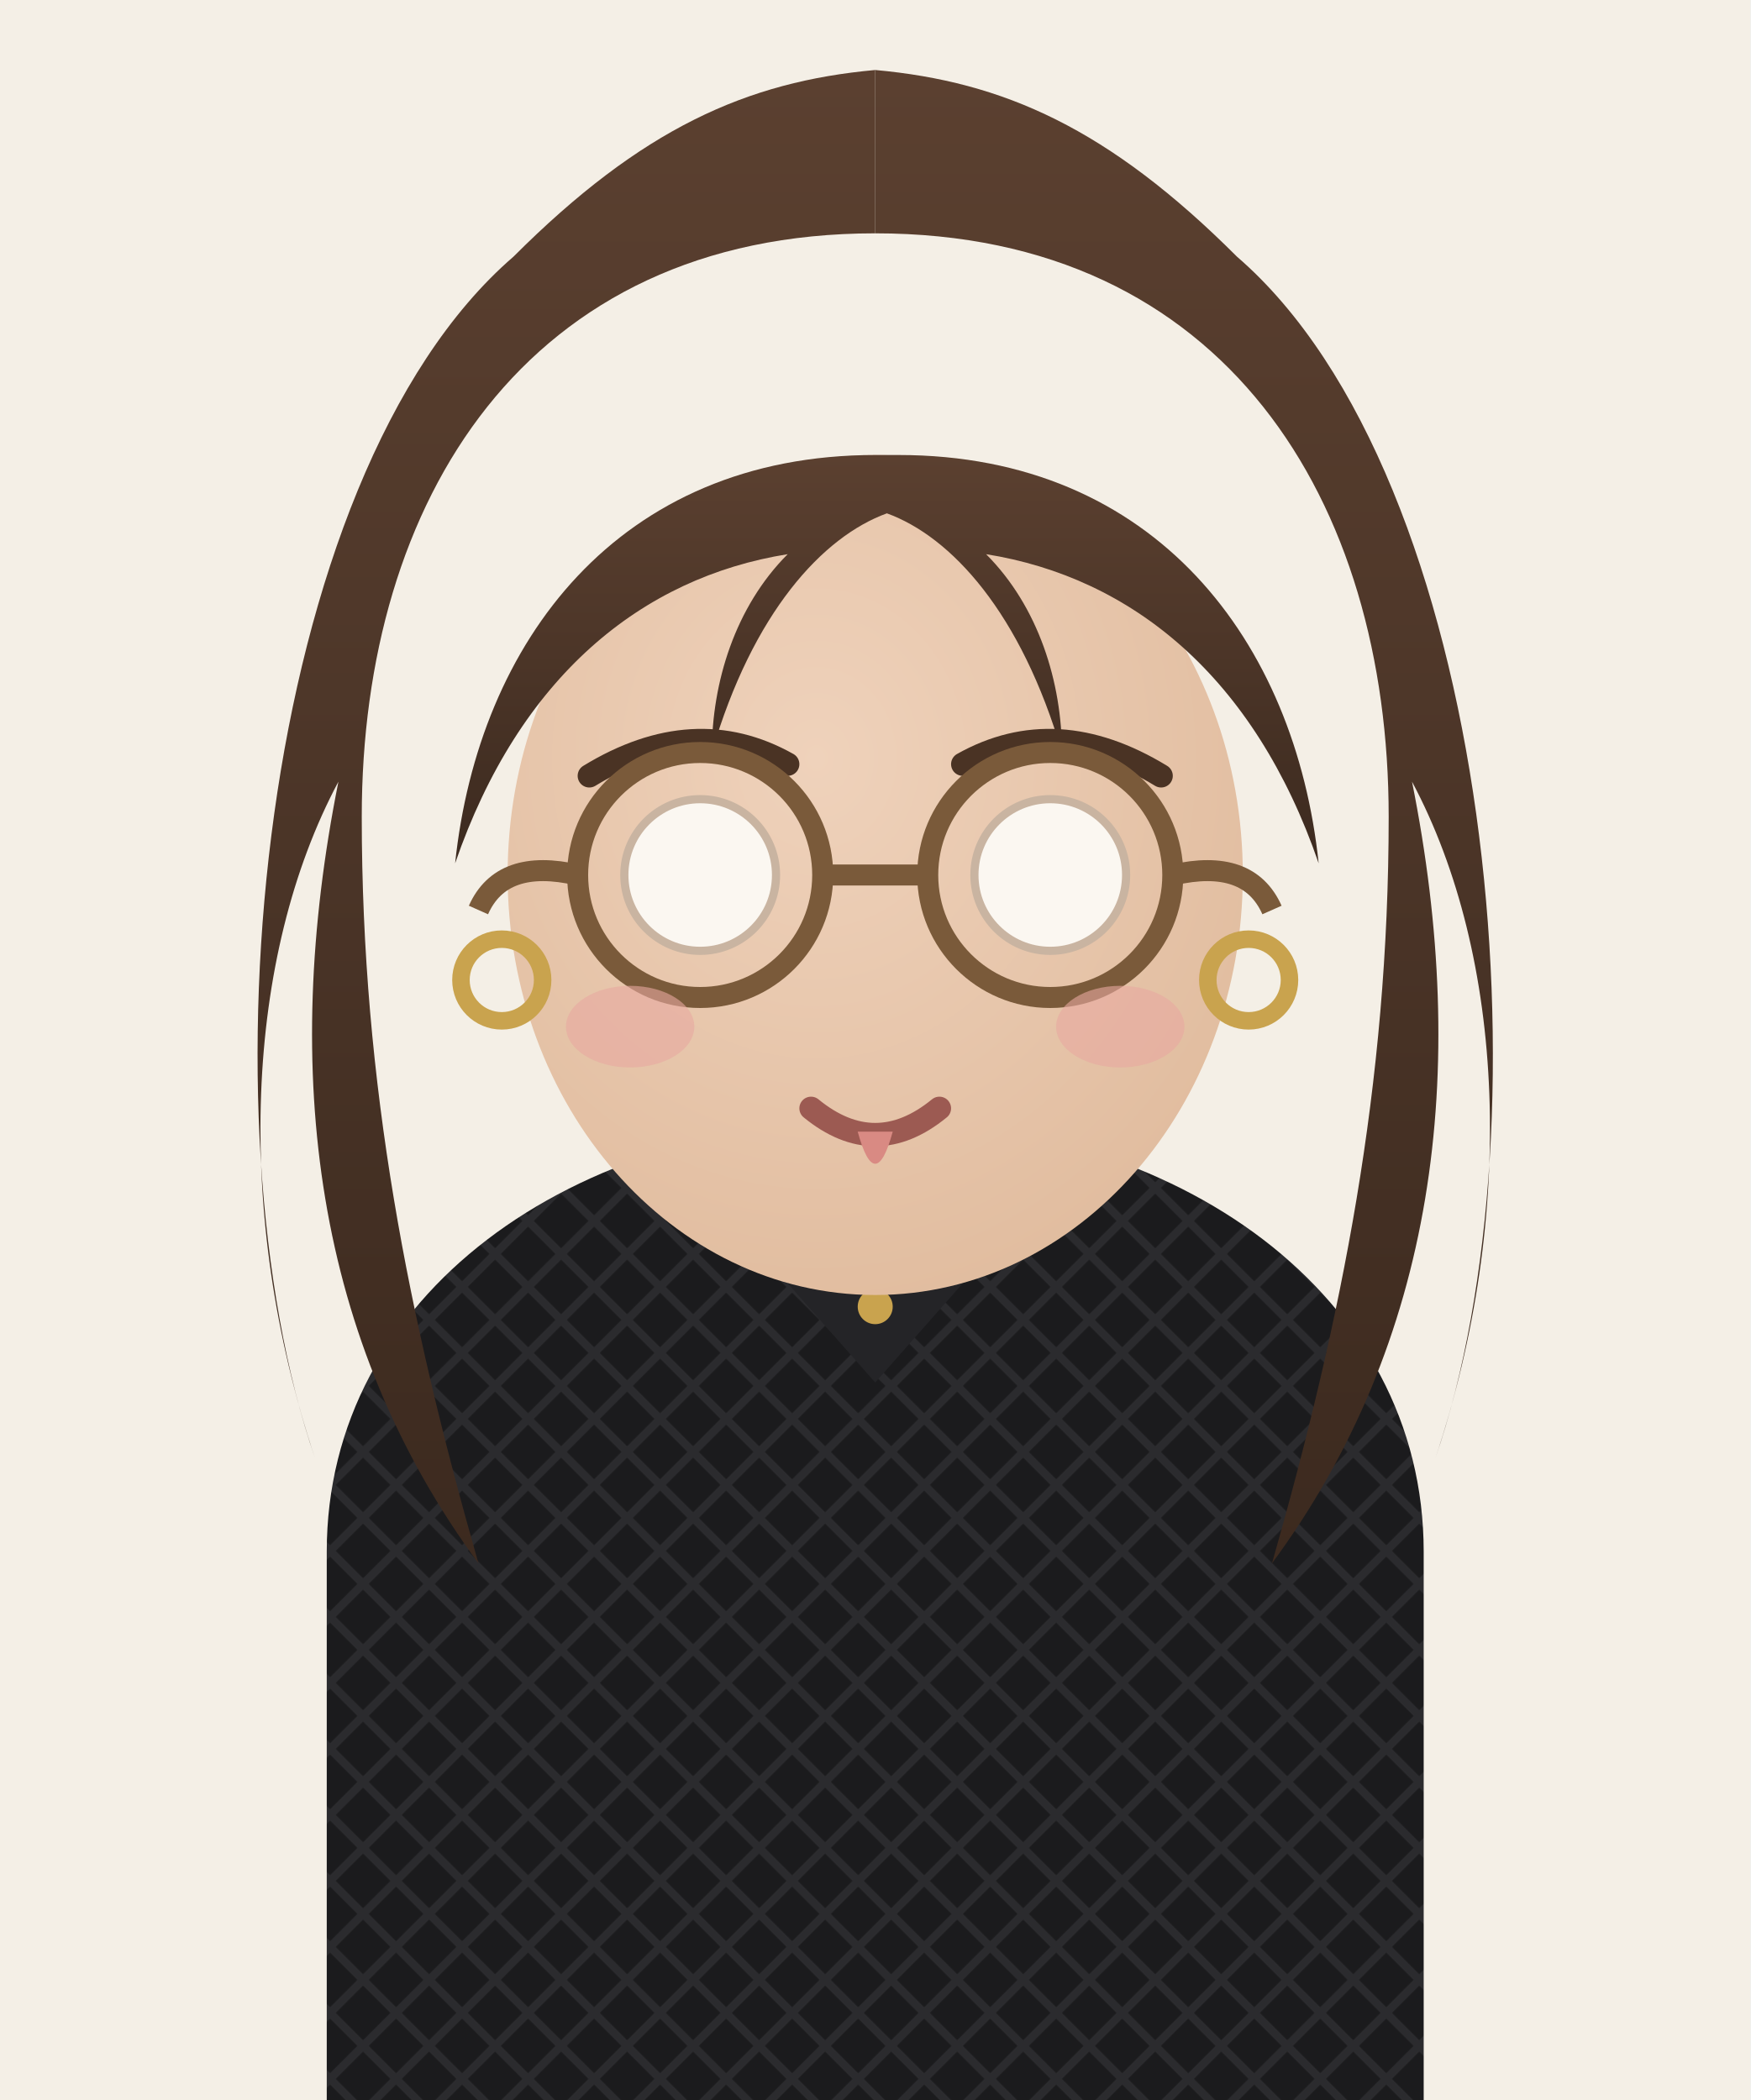
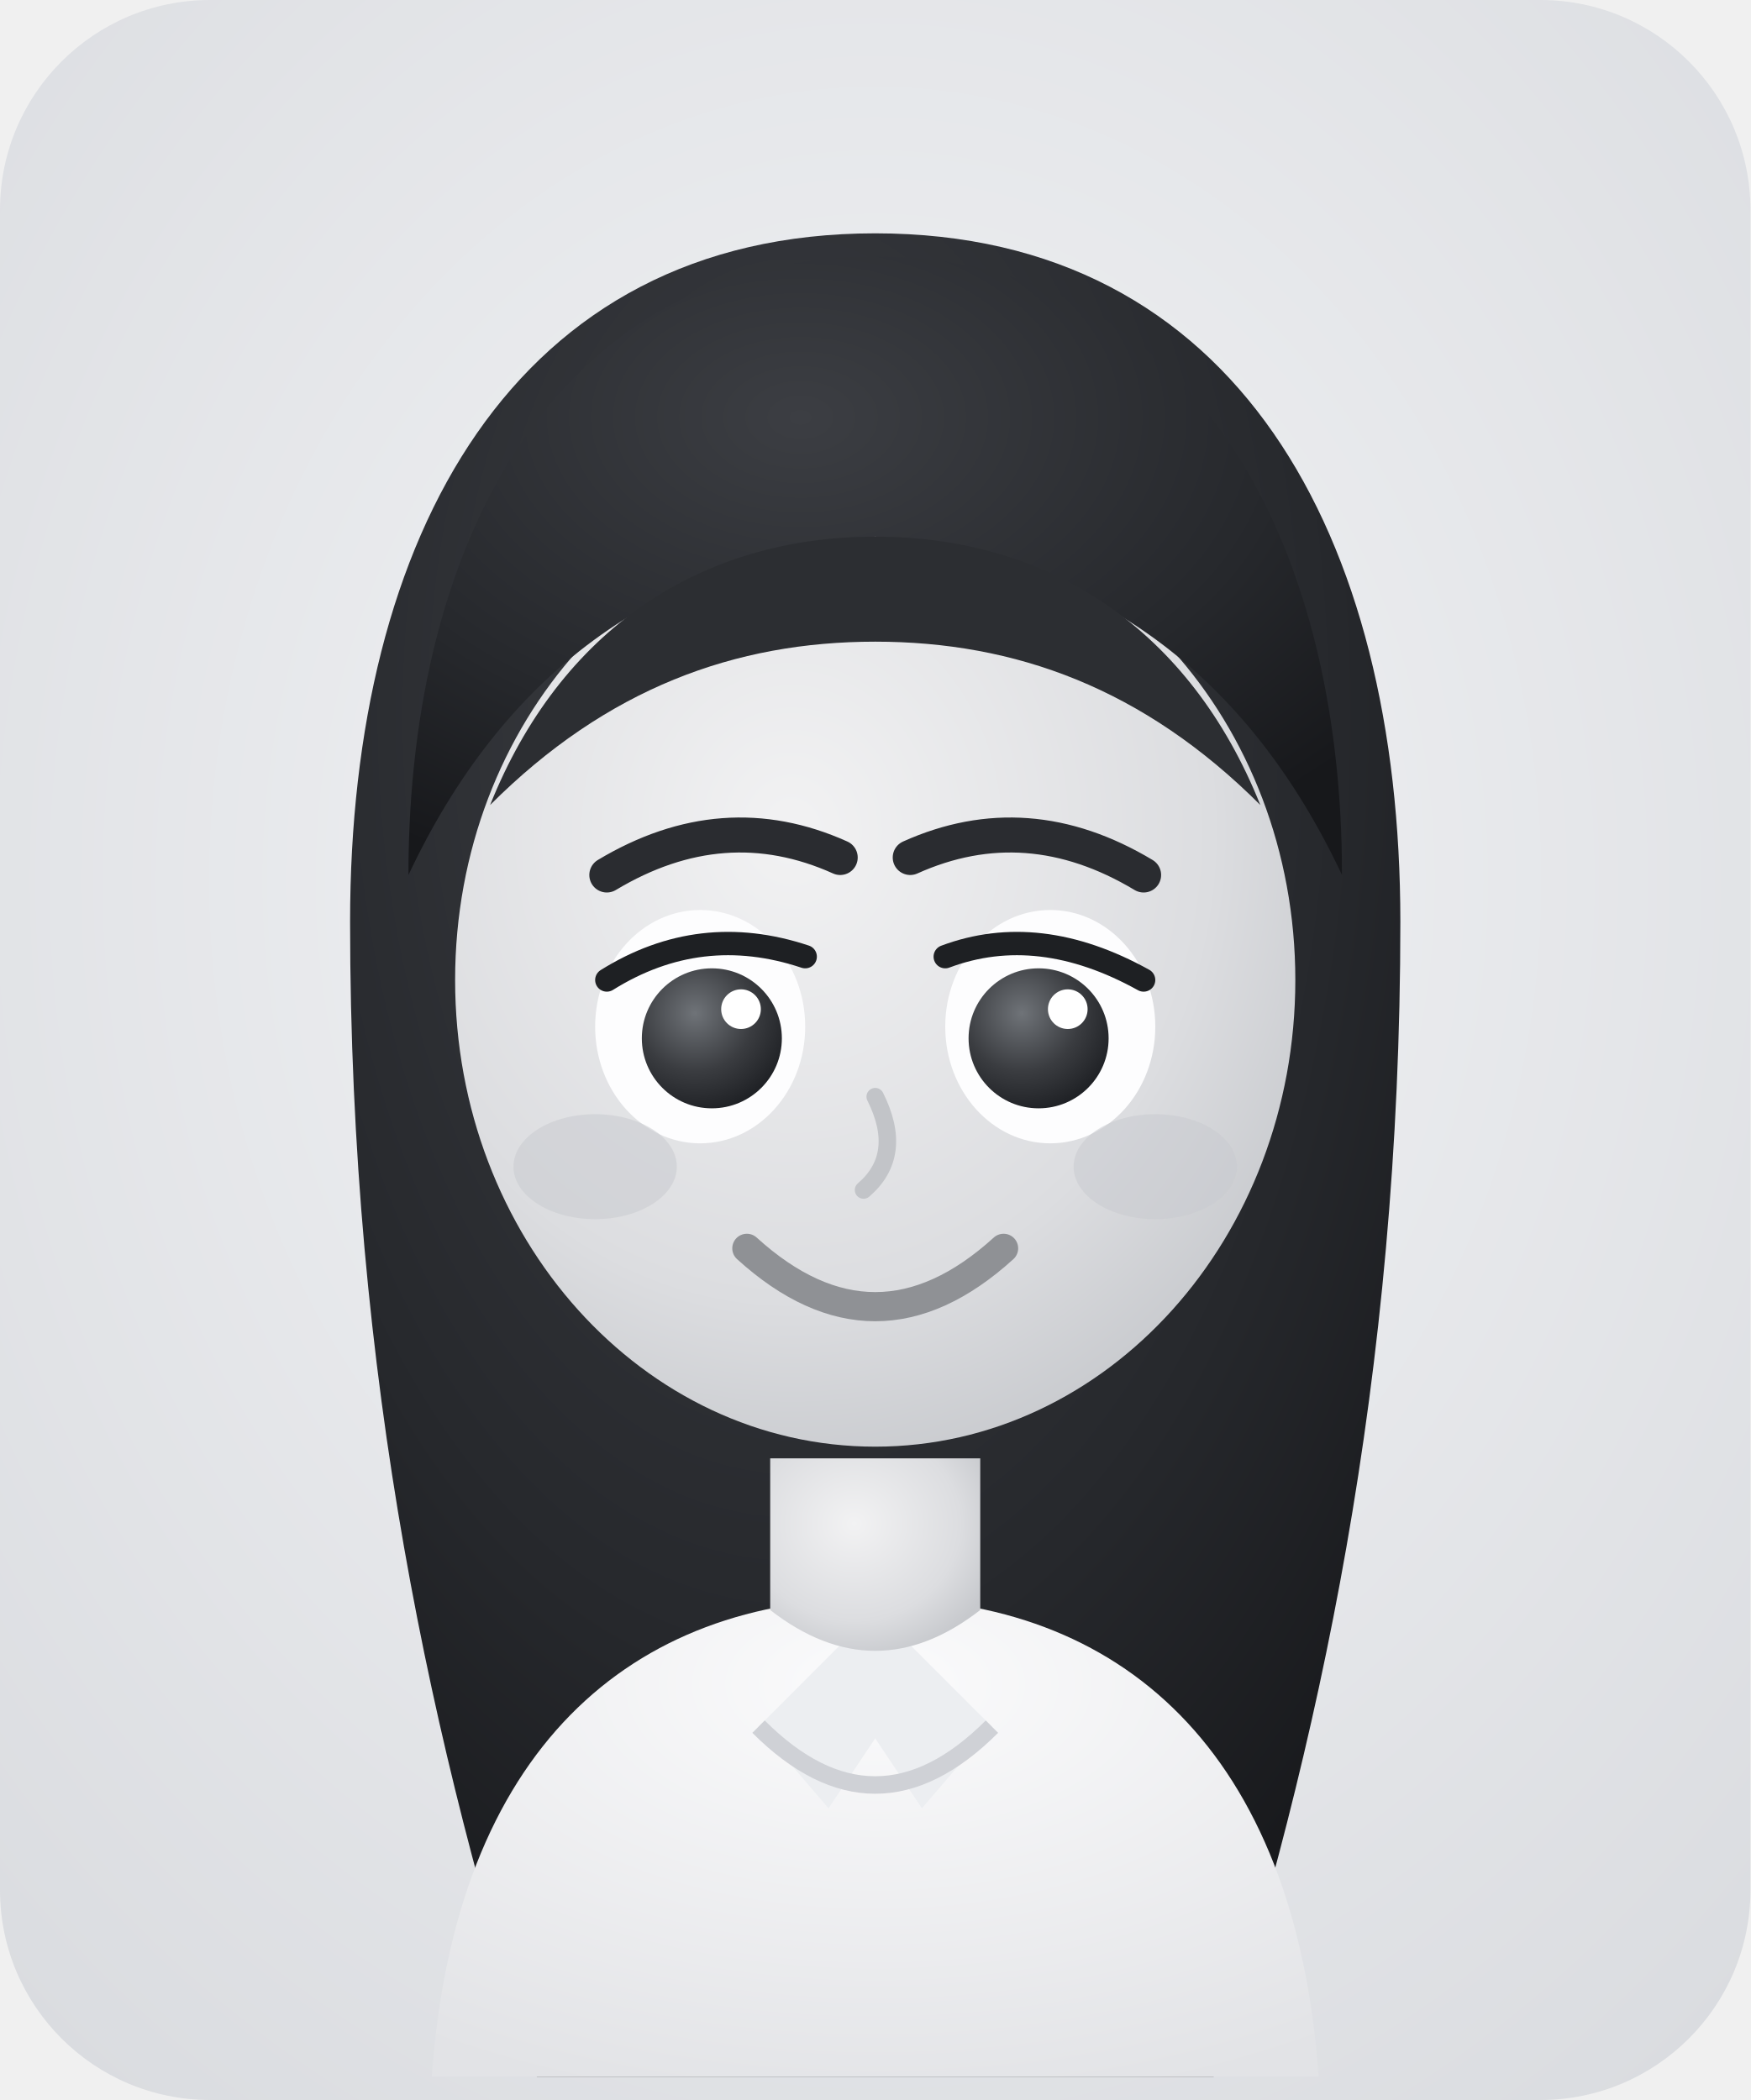
- <svg xmlns="http://www.w3.org/2000/svg" viewBox="0 0 300 360" role="img" aria-label="Crochet doll placeholder">
+ <svg xmlns="http://www.w3.org/2000/svg" viewBox="0 0 300 360" role="img" aria-label="3D cartoon avatar placeholder">
  <defs>
-     <radialGradient id="skin" cx="42%" cy="36%" r="72%">
-       <stop offset="0%" stop-color="#efd2bb" />
-       <stop offset="100%" stop-color="#e0bb9d" />
+     <radialGradient id="bg" cx="50%" cy="42%" r="75%">
+       <stop offset="0%" stop-color="#f3f4f6" />
+       <stop offset="100%" stop-color="#d9dbdf" />
    </radialGradient>
-     <linearGradient id="hair" x1="0" y1="0" x2="0" y2="1">
-       <stop offset="0%" stop-color="#5b4030" />
-       <stop offset="100%" stop-color="#3c2a1f" />
-     </linearGradient>
-     <pattern id="knit" width="8" height="8" patternUnits="userSpaceOnUse" patternTransform="rotate(45)">
-       <rect width="8" height="8" fill="#1b1b1d" />
-       <path d="M0 4h8M4 0v8" stroke="#2b2b2e" stroke-width="1.4" />
-     </pattern>
+     <radialGradient id="skin" cx="40%" cy="34%" r="72%">
+       <stop offset="0%" stop-color="#f2f2f3" />
+       <stop offset="70%" stop-color="#dcdde0" />
+       <stop offset="100%" stop-color="#c7c9cd" />
+     </radialGradient>
+     <radialGradient id="hair" cx="42%" cy="26%" r="80%">
+       <stop offset="0%" stop-color="#3c3e43" />
+       <stop offset="65%" stop-color="#26282c" />
+       <stop offset="100%" stop-color="#17181b" />
+     </radialGradient>
+     <radialGradient id="shirt" cx="50%" cy="18%" r="90%">
+       <stop offset="0%" stop-color="#fbfbfc" />
+       <stop offset="100%" stop-color="#e2e3e6" />
+     </radialGradient>
+     <radialGradient id="eye" cx="38%" cy="32%" r="70%">
+       <stop offset="0%" stop-color="#6f7378" />
+       <stop offset="60%" stop-color="#3a3c40" />
+       <stop offset="100%" stop-color="#202226" />
+     </radialGradient>
  </defs>
-   <rect width="300" height="360" fill="#f4efe6" />
-   <path d="M56 360 V266 c0 -44 42 -74 94 -74 s94 30 94 74 V360 Z" fill="url(#knit)" />
-   <path d="M150 198 l15 22 -15 17 -15 -17 Z" fill="#242427" />
-   <path d="M124 200 q26 30 52 0" stroke="#c9a34e" stroke-width="3" fill="none" />
-   <circle cx="150" cy="224" r="3" fill="#c9a34e" />
-   <path d="M150 40 c-60 0 -88 46 -88 100 c0 46 8 86 20 128 c-28 -38 -34 -84 -24 -134 c-16 30 -18 74 -4 116 c-20 -58 -10 -168 34 -206 c22 -22 40 -30 62 -32 Z" fill="url(#hair)" />
-   <path d="M150 40 c60 0 88 46 88 100 c0 46 -8 86 -20 128 c28 -38 34 -84 24 -134 c16 30 18 74 4 116 c20 -58 10 -168 -34 -206 c-22 -22 -40 -30 -62 -32 Z" fill="url(#hair)" />
-   <ellipse cx="150" cy="150" rx="63" ry="72" fill="url(#skin)" />
-   <path d="M150 78 c-44 0 -68 32 -72 70 c11 -32 32 -49 57 -53 c-9 9 -13 22 -13 34 c7 -24 19 -37 30 -41 c11 4 23 17 30 41 c0 -12 -4 -25 -13 -34 c25 4 46 21 57 53 c-4 -38 -28 -70 -72 -70 Z" fill="url(#hair)" />
-   <circle cx="86" cy="168" r="7" fill="none" stroke="#c9a34e" stroke-width="3" />
-   <circle cx="214" cy="168" r="7" fill="none" stroke="#c9a34e" stroke-width="3" />
-   <path d="M101 133 q18 -11 34 -2" stroke="#4a3324" stroke-width="4" fill="none" stroke-linecap="round" />
-   <path d="M165 131 q16 -9 34 2" stroke="#4a3324" stroke-width="4" fill="none" stroke-linecap="round" />
-   <circle cx="120" cy="150" r="13" fill="#fbf7f1" stroke="#c9b4a1" stroke-width="1.4" />
-   <circle cx="180" cy="150" r="13" fill="#fbf7f1" stroke="#c9b4a1" stroke-width="1.4" />
-   <circle cx="120" cy="150" r="21" fill="none" stroke="#7a5a3a" stroke-width="3.6" />
-   <circle cx="180" cy="150" r="21" fill="none" stroke="#7a5a3a" stroke-width="3.6" />
-   <path d="M141 150 h18" stroke="#7a5a3a" stroke-width="3.6" />
-   <path d="M99 150 q-13 -3 -17 6" stroke="#7a5a3a" stroke-width="3.6" fill="none" />
-   <path d="M201 150 q13 -3 17 6" stroke="#7a5a3a" stroke-width="3.6" fill="none" />
-   <ellipse cx="108" cy="176" rx="11" ry="7" fill="#e7a9a0" opacity="0.6" />
-   <ellipse cx="192" cy="176" rx="11" ry="7" fill="#e7a9a0" opacity="0.6" />
-   <path d="M139 190 q11 9 22 0" stroke="#9c5a52" stroke-width="4" fill="none" stroke-linecap="round" />
-   <path d="M147 194 q3 11 6 0 Z" fill="#d98a83" />
+   <rect width="300" height="360" rx="36" fill="url(#bg)" />
+   <path d="M150 40 C88 40 60 92 60 158 C60 236 74 300 92 356 L208 356 C226 300 240 236 240 158 C240 92 212 40 150 40 Z" fill="url(#hair)" />
+   <path d="M74 356 C78 300 108 274 150 274 C192 274 222 300 226 356 Z" fill="url(#shirt)" />
+   <path d="M150 276 l-20 20 12 14 8 -12 8 12 12 -14 Z" fill="#eceef1" />
+   <path d="M130 296 q20 20 40 0" fill="none" stroke="#cfd1d6" stroke-width="3" />
+   <path d="M132 250 h36 v26 q-18 14 -36 0 Z" fill="url(#skin)" />
+   <ellipse cx="150" cy="168" rx="72" ry="80" fill="url(#skin)" />
+   <path d="M150 44 C96 44 70 92 70 150 C86 116 112 96 150 92 C188 96 214 116 230 150 C230 92 204 44 150 44 Z" fill="url(#hair)" />
+   <path d="M150 92 C120 92 96 108 84 138 C104 118 126 110 150 110 C174 110 196 118 216 138 C204 108 180 92 150 92 Z" fill="#2c2e32" />
+   <path d="M104 150 q20 -12 40 -3" stroke="#2a2c30" stroke-width="6" fill="none" stroke-linecap="round" />
+   <path d="M156 147 q20 -9 40 3" stroke="#2a2c30" stroke-width="6" fill="none" stroke-linecap="round" />
+   <ellipse cx="120" cy="176" rx="18" ry="20" fill="#fdfdfe" />
+   <ellipse cx="180" cy="176" rx="18" ry="20" fill="#fdfdfe" />
+   <circle cx="122" cy="178" r="12" fill="url(#eye)" />
+   <circle cx="178" cy="178" r="12" fill="url(#eye)" />
+   <circle cx="127" cy="173" r="3.4" fill="#ffffff" />
+   <circle cx="183" cy="173" r="3.4" fill="#ffffff" />
+   <path d="M104 168 q16 -10 34 -4" stroke="#1e2023" stroke-width="4" fill="none" stroke-linecap="round" />
+   <path d="M162 164 q16 -6 34 4" stroke="#1e2023" stroke-width="4" fill="none" stroke-linecap="round" />
+   <ellipse cx="102" cy="200" rx="14" ry="9" fill="#c9cbcf" opacity="0.55" />
+   <ellipse cx="198" cy="200" rx="14" ry="9" fill="#c9cbcf" opacity="0.55" />
+   <path d="M150 188 q5 10 -2 16" stroke="#c2c4c8" stroke-width="3" fill="none" stroke-linecap="round" />
+   <path d="M128 214 q22 20 44 0" stroke="#8f9195" stroke-width="5" fill="none" stroke-linecap="round" />
</svg>
